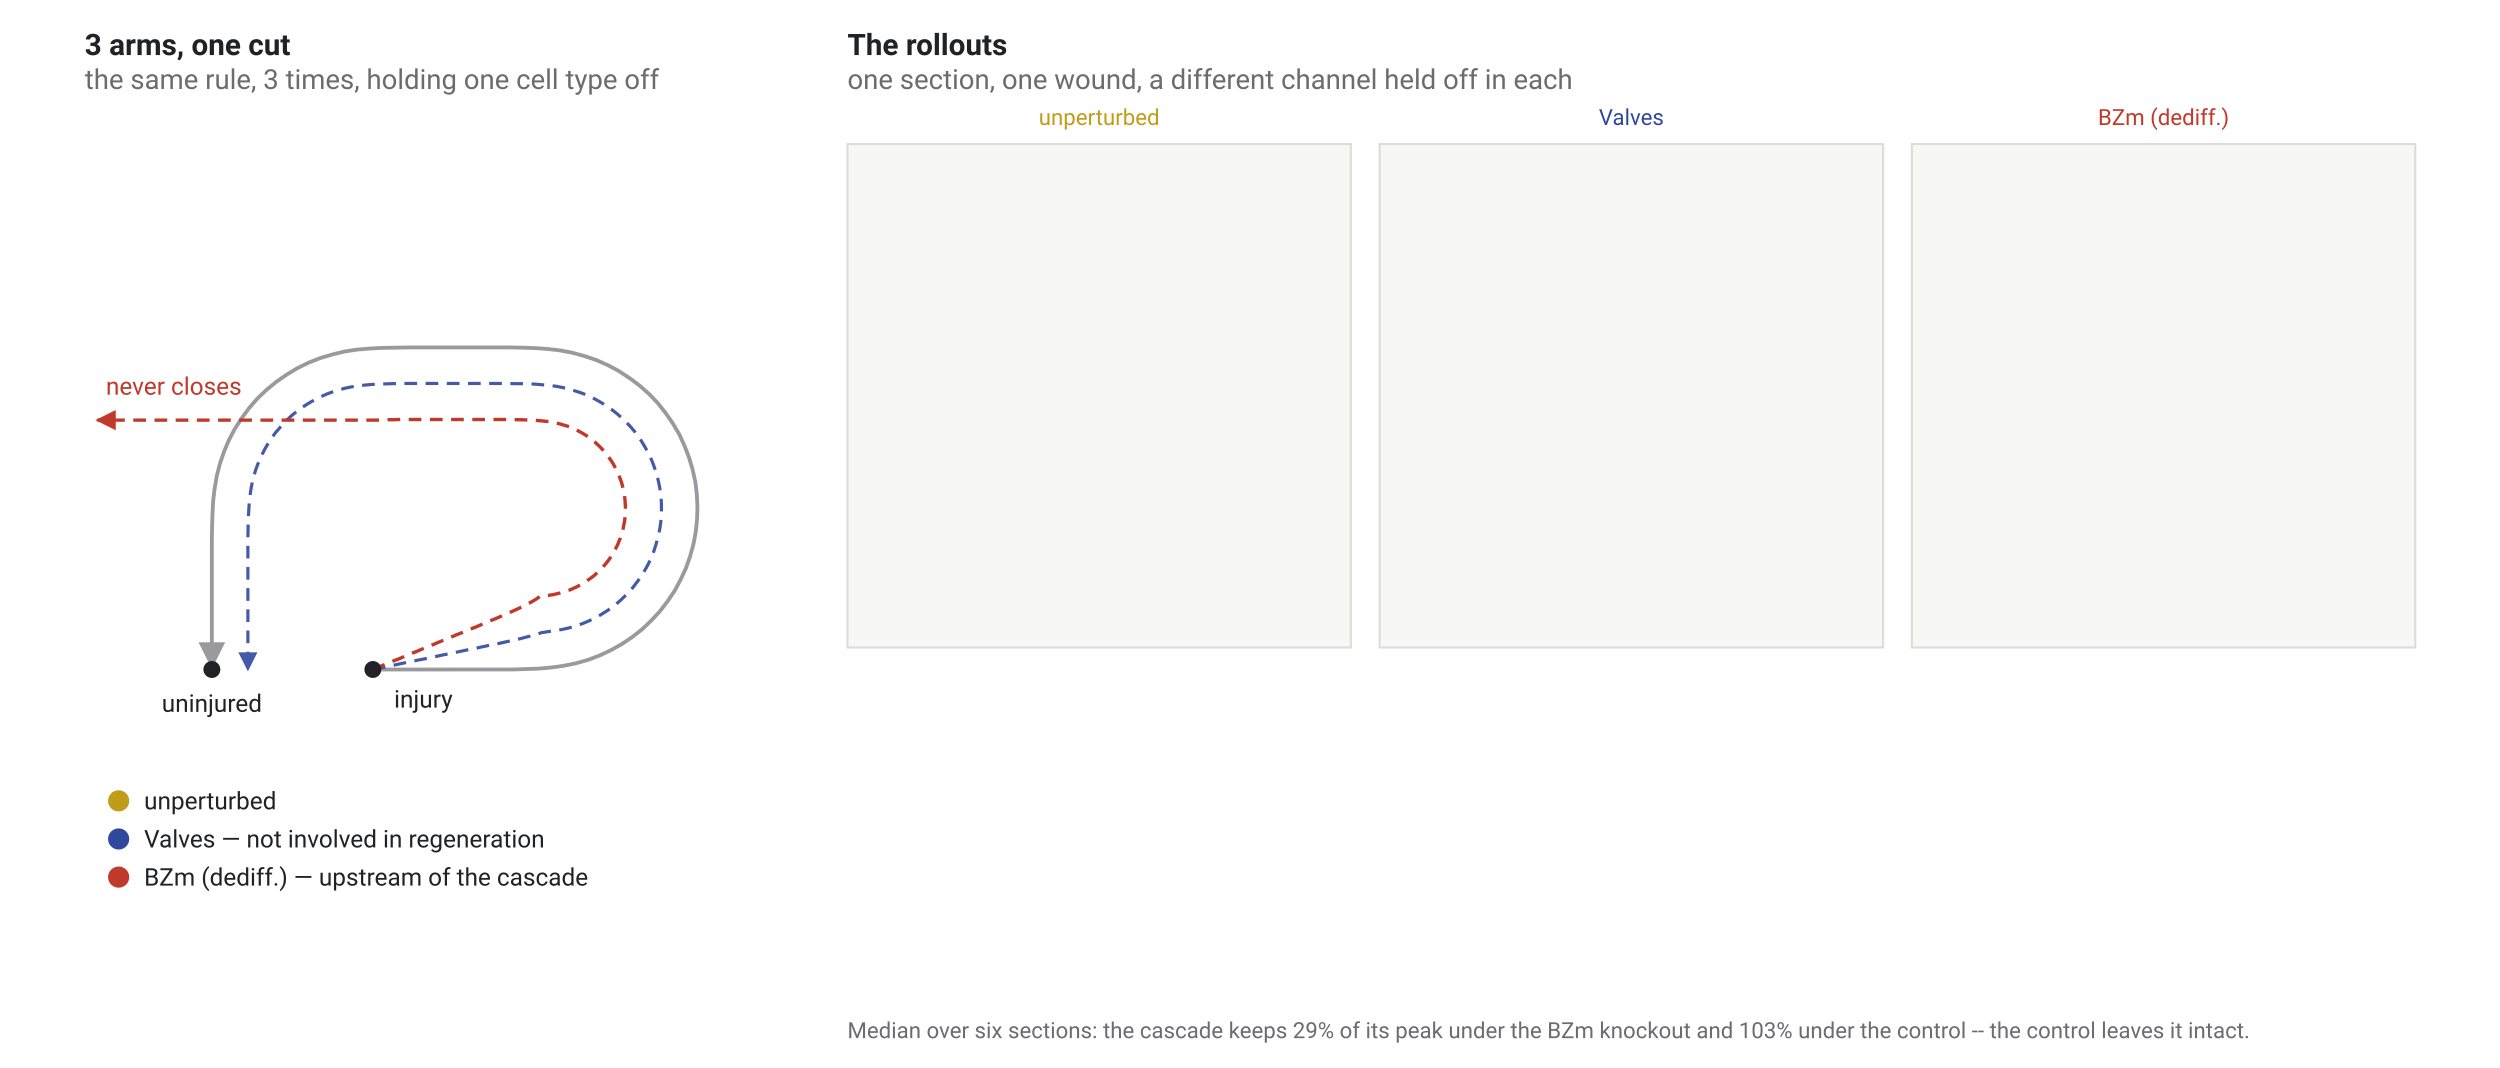
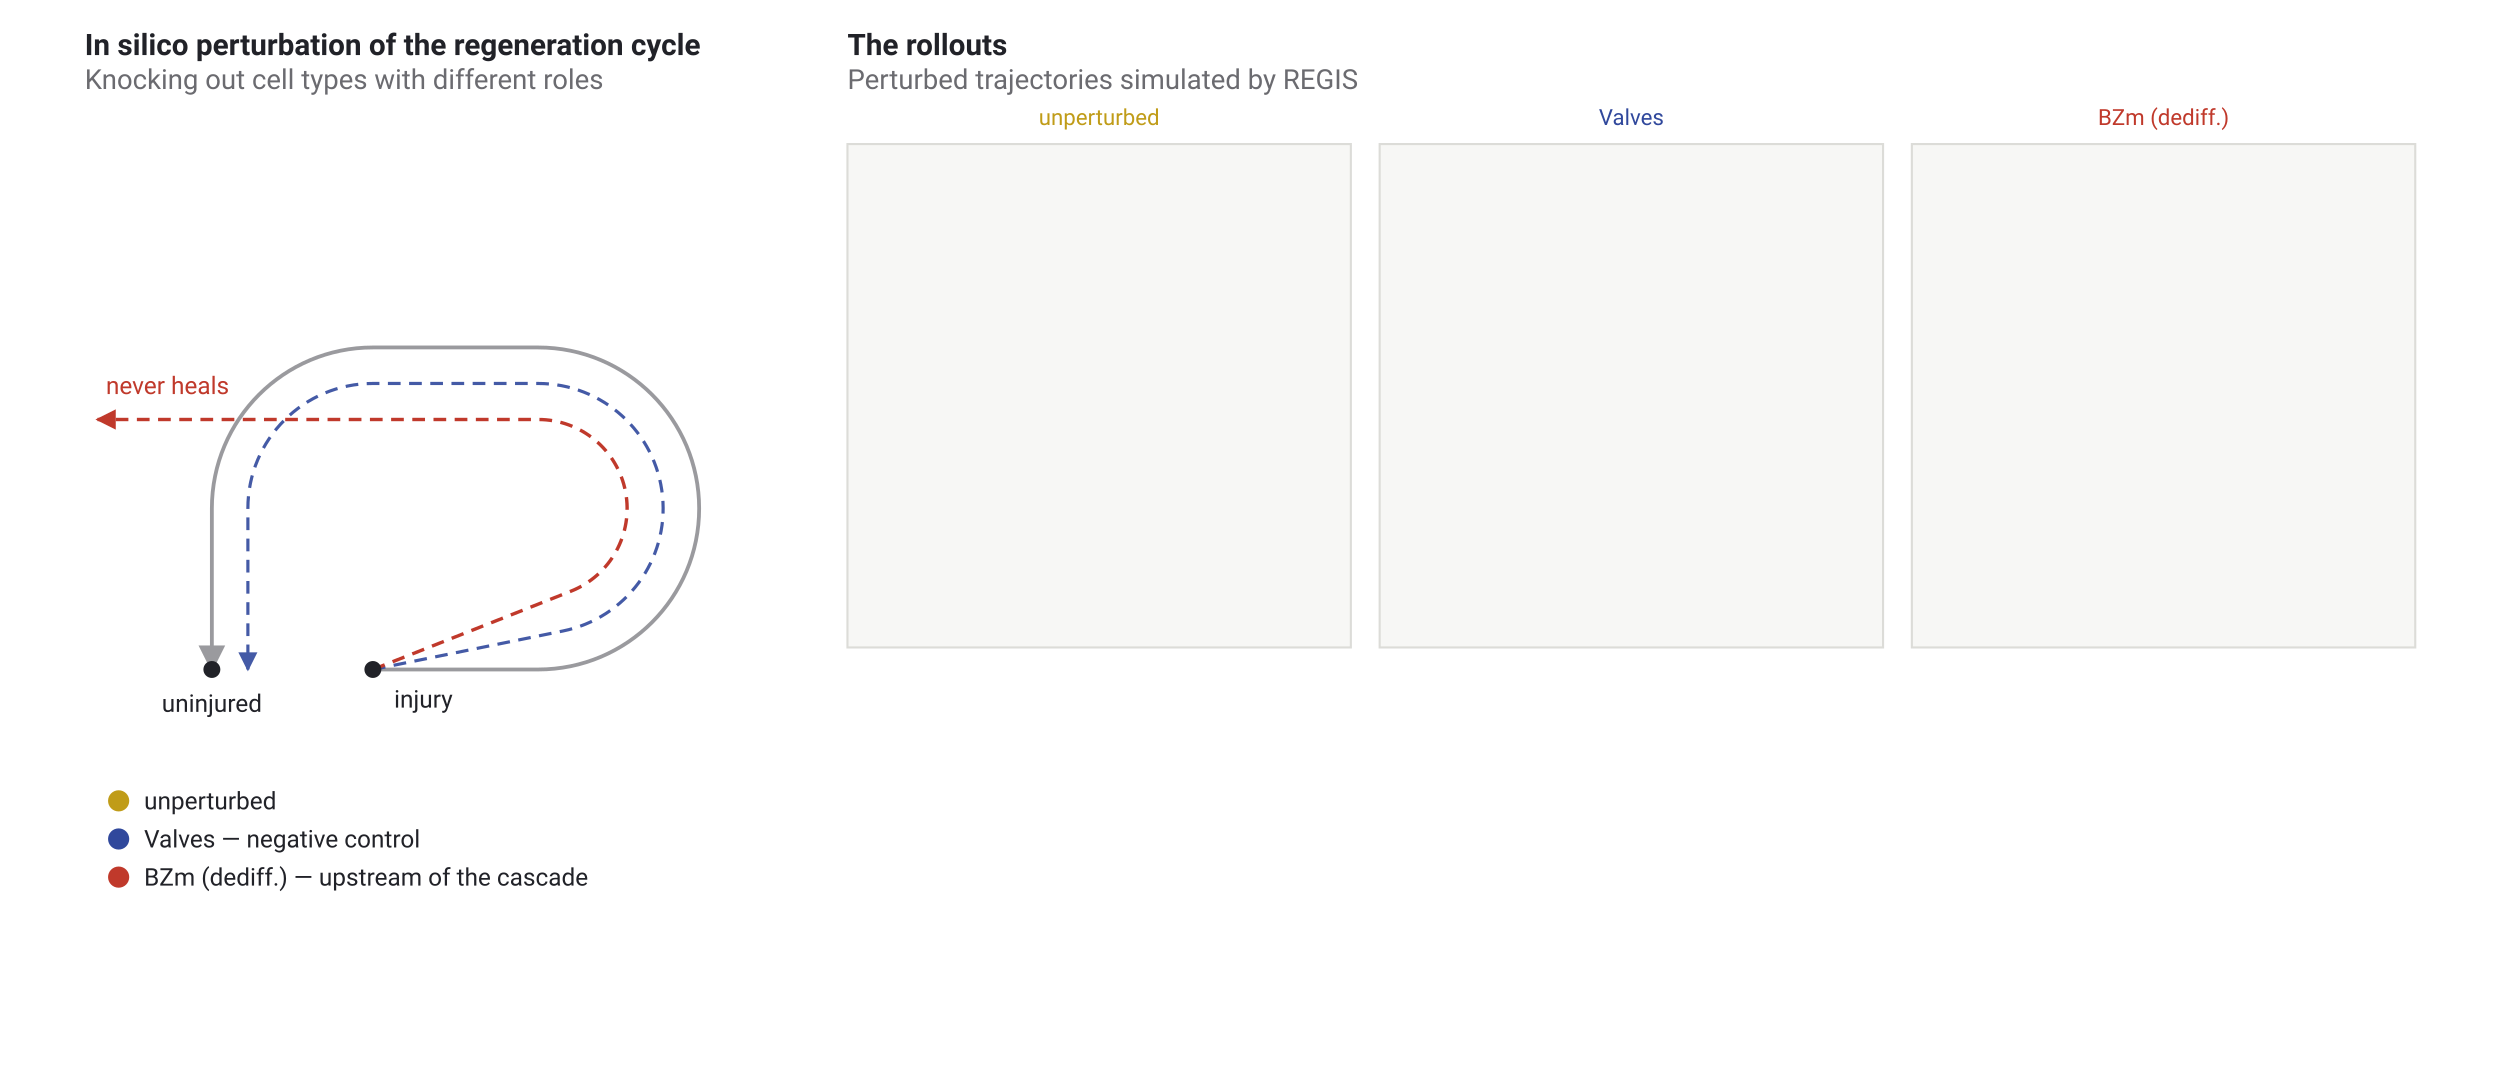
- <svg xmlns="http://www.w3.org/2000/svg" viewBox="0 0 1180 504" font-family="-apple-system, system-ui, Segoe UI, Roboto, Helvetica, sans-serif" role="img" aria-label="Left, the regeneration loop with a second, dashed trajectory just inside it for the perturbed run, and the intervention marked where it is applied. Right, two rollouts side by side, unperturbed and with the first border-zone cardiomyocyte state held at zero, each over its own cascade plot.">
+ <svg xmlns="http://www.w3.org/2000/svg" viewBox="0 0 1180 504" font-family="-apple-system, system-ui, Segoe UI, Roboto, Helvetica, sans-serif" role="img" aria-label="Left: a regeneration loop with unperturbed and valve-knockout trajectories that return to the uninjured state, and a dedifferentiation-knockout trajectory that does not. Right: three simulated heart sections with the corresponding cell-density plots below.">
  <defs>
    <marker id="par" viewBox="0 0 10 10" refX="9" refY="5" markerWidth="7" markerHeight="7" orient="auto">
      <path d="M0 0 L10 5 L0 10 z" fill="#9a9a9e" />
    </marker>
    <marker id="pab" viewBox="0 0 10 10" refX="9" refY="5" markerWidth="6" markerHeight="6" orient="auto">
      <path d="M0 0 L10 5 L0 10 z" fill="#30489c" />
    </marker>
    <marker id="par2" viewBox="0 0 10 10" refX="9" refY="5" markerWidth="6" markerHeight="6" orient="auto">
      <path d="M0 0 L10 5 L0 10 z" fill="#c0392b" />
    </marker>
  </defs>
-   <text x="40" y="26" font-size="14" font-weight="700" fill="#212228">3 arms, one cut</text>
-   <text x="40" y="42" font-size="13" fill="#6b6b70">the same rule, 3 times, holding one cell type off</text>
-   <path d="M 176.0 316.0 L 182.0 316.0 L 188.0 316.0 L 194.0 316.0 L 200.0 316.0 L 206.0 316.0 L 212.0 316.0 L 218.0 316.0 L 224.0 316.0 L 230.0 316.0 L 236.0 316.0 L 242.0 316.0 L 248.0 315.8 L 254.0 315.6 L 259.9 315.1 L 265.8 314.3 L 271.7 313.1 L 277.4 311.5 L 283.0 309.4 L 288.3 306.9 L 293.5 304.0 L 298.4 300.7 L 303.1 297.0 L 307.4 292.9 L 311.5 288.5 L 315.1 283.8 L 318.4 278.9 L 321.2 273.7 L 323.7 268.3 L 325.7 262.7 L 327.3 256.9 L 328.4 251.1 L 329.0 245.2 L 329.2 239.3 L 328.9 233.3 L 328.2 227.4 L 326.9 221.6 L 325.2 215.9 L 323.1 210.4 L 320.6 205.0 L 317.6 199.9 L 314.2 195.0 L 310.5 190.3 L 306.4 186.0 L 302.0 182.1 L 297.2 178.5 L 292.2 175.2 L 287.0 172.4 L 281.6 170.0 L 276.0 168.1 L 270.2 166.5 L 264.4 165.4 L 258.4 164.7 L 252.5 164.3 L 246.5 164.1 L 240.5 164.0 L 234.5 164.0 L 228.5 164.0 L 222.5 164.0 L 216.5 164.0 L 210.5 164.0 L 204.5 164.0 L 198.5 164.0 L 192.5 164.0 L 186.5 164.1 L 180.5 164.2 L 174.5 164.5 L 168.6 165.0 L 162.7 165.9 L 156.9 167.3 L 151.2 169.0 L 145.6 171.2 L 140.3 173.8 L 135.2 176.9 L 130.3 180.3 L 125.7 184.1 L 121.4 188.2 L 117.5 192.7 L 114.0 197.5 L 110.8 202.5 L 108.0 207.8 L 105.7 213.3 L 103.8 218.9 L 102.3 224.7 L 101.3 230.6 L 100.6 236.5 L 100.3 242.5 L 100.1 248.5 L 100.0 254.5 L 100.0 260.5 L 100.0 266.5 L 100.0 272.5 L 100.0 278.5 L 100.0 284.5 L 100.0 290.5 L 100.0 296.5 L 100.0 302.5 L 100.0 308.5 L 100.0 314.5" fill="none" stroke="#9a9a9e" stroke-width="1.8" marker-end="url(#par)" />
-   <path d="M 176.0 316.0 L 179.7 315.2 L 183.4 314.5 L 187.1 313.7 L 190.8 312.9 L 194.4 312.2 L 198.1 311.4 L 201.8 310.7 L 205.5 309.9 L 209.2 309.1 L 212.9 308.4 L 216.6 307.6 L 220.3 306.8 L 224.0 306.1 L 227.6 305.3 L 231.3 304.5 L 235.0 303.8 L 238.6 303.0 L 242.3 302.2 L 245.8 301.4 L 249.2 300.5 L 252.6 299.6 L 255.7 298.6 L 258.9 298.1 L 261.8 297.7 L 264.8 297.2 L 267.6 296.6 L 270.4 295.9 L 273.2 295.0 L 275.8 294.0 L 278.5 292.8 L 281.0 291.6 L 283.5 290.2 L 285.9 288.7 L 288.3 287.1 L 290.5 285.4 L 292.7 283.5 L 294.7 281.6 L 296.8 279.5 L 298.7 277.3 L 300.4 275.1 L 302.1 272.8 L 303.6 270.4 L 305.1 267.9 L 306.4 265.4 L 307.6 262.8 L 308.6 260.2 L 309.5 257.4 L 310.3 254.6 L 311.0 251.9 L 311.5 249.1 L 311.9 246.3 L 312.1 243.4 L 312.2 240.6 L 312.2 237.7 L 312.0 234.9 L 311.7 232.0 L 311.2 229.2 L 310.6 226.4 L 309.9 223.6 L 309.0 221.0 L 308.0 218.2 L 306.9 215.7 L 305.6 213.1 L 304.2 210.6 L 302.7 208.1 L 301.1 205.8 L 299.4 203.5 L 297.5 201.3 L 295.6 199.3 L 293.5 197.3 L 291.4 195.4 L 289.1 193.6 L 286.9 192.0 L 284.4 190.4 L 282.0 189.0 L 279.4 187.6 L 276.8 186.4 L 274.2 185.4 L 271.4 184.5 L 268.7 183.7 L 265.9 183.0 L 263.0 182.4 L 260.0 182.0 L 256.9 181.7 L 253.7 181.4 L 250.4 181.2 L 247.0 181.1 L 243.5 181.1 L 239.9 181.0 L 236.3 181.0 L 232.6 181.0 L 228.9 181.0 L 225.3 181.0 L 221.6 181.0 L 217.9 181.0 L 214.2 181.0 L 210.5 181.0 L 206.8 181.0 L 203.1 181.0 L 199.5 181.0 L 195.8 181.0 L 192.1 181.0 L 188.5 181.0 L 185.0 181.1 L 181.6 181.2 L 178.2 181.3 L 174.9 181.5 L 171.8 181.8 L 168.8 182.2 L 165.9 182.6 L 163.0 183.2 L 160.2 184.0 L 157.5 184.8 L 154.7 185.8 L 152.2 186.9 L 149.5 188.2 L 147.1 189.5 L 144.6 191.0 L 142.2 192.6 L 140.0 194.3 L 137.7 196.1 L 135.7 198.0 L 133.6 200.1 L 131.8 202.2 L 129.9 204.4 L 128.2 206.8 L 126.7 209.1 L 125.2 211.6 L 123.9 214.1 L 122.7 216.7 L 121.6 219.3 L 120.6 222.0 L 119.8 224.8 L 119.1 227.6 L 118.5 230.5 L 118.1 233.4 L 117.7 236.5 L 117.5 239.6 L 117.3 242.9 L 117.1 246.4 L 117.1 249.8 L 117.0 253.4 L 117.0 257.0 L 117.0 260.7 L 117.0 264.4 L 117.0 268.0 L 117.0 271.7 L 117.0 275.4 L 117.0 279.1 L 117.0 282.8 L 117.0 286.5 L 117.0 290.2 L 117.0 293.9 L 117.0 297.6 L 117.0 301.2 L 117.0 304.9 L 117.0 308.6 L 117.0 312.3 L 117.0 316.0" fill="none" stroke="#30489c" stroke-width="1.5" stroke-dasharray="6 4" opacity="0.9" marker-end="url(#pab)" />
-   <path d="M 176.0 316.0 L 179.0 314.7 L 182.1 313.5 L 185.1 312.2 L 188.2 311.0 L 191.2 309.7 L 194.3 308.4 L 197.3 307.2 L 200.3 305.9 L 203.4 304.7 L 206.4 303.4 L 209.5 302.1 L 212.5 300.9 L 215.5 299.6 L 218.6 298.4 L 221.6 297.1 L 224.7 295.9 L 227.7 294.6 L 230.7 293.3 L 233.7 292.1 L 236.7 290.8 L 239.7 289.5 L 242.6 288.2 L 245.4 286.9 L 248.0 285.6 L 250.5 284.3 L 252.9 282.9 L 255.0 281.4 L 257.1 281.2 L 259.0 281.0 L 260.9 280.7 L 262.7 280.3 L 264.4 279.9 L 265.8 279.5 L 267.5 278.9 L 269.1 278.4 L 270.6 277.7 L 272.2 277.0 L 273.7 276.2 L 275.2 275.4 L 276.4 274.6 L 277.8 273.6 L 279.2 272.6 L 280.5 271.6 L 281.8 270.4 L 283.0 269.3 L 284.2 268.0 L 285.2 266.9 L 286.3 265.6 L 287.3 264.3 L 288.3 262.9 L 289.2 261.5 L 290.0 260.0 L 290.8 258.5 L 291.5 257.2 L 292.1 255.6 L 292.8 254.0 L 293.3 252.4 L 293.8 250.8 L 294.2 249.1 L 294.5 247.5 L 294.8 246.0 L 295.0 244.3 L 295.1 242.6 L 295.2 241.0 L 295.2 239.3 L 295.1 237.6 L 295.0 235.9 L 294.8 234.4 L 294.6 232.7 L 294.2 231.1 L 293.8 229.4 L 293.4 227.8 L 292.8 226.2 L 292.2 224.6 L 291.5 223.0 L 290.9 221.7 L 290.1 220.2 L 289.3 218.7 L 288.4 217.3 L 287.4 215.9 L 286.4 214.5 L 285.3 213.2 L 284.3 212.1 L 283.2 210.9 L 281.9 209.7 L 280.7 208.6 L 279.3 207.5 L 278.0 206.5 L 276.6 205.5 L 275.3 204.7 L 273.9 203.9 L 272.4 203.1 L 270.8 202.4 L 269.3 201.7 L 267.7 201.1 L 266.0 200.6 L 264.6 200.2 L 262.8 199.7 L 261.1 199.4 L 259.2 199.0 L 257.2 198.8 L 255.1 198.6 L 252.9 198.4 L 250.5 198.3 L 248.0 198.2 L 245.3 198.1 L 242.5 198.1 L 239.6 198.0 L 236.7 198.0 L 233.7 198.0 L 230.7 198.0 L 227.7 198.0 L 224.6 198.0 L 221.6 198.0 L 218.6 198.0 L 215.5 198.0 L 212.5 198.0 L 209.4 198.0 L 206.4 198.0 L 203.4 198.0 L 200.3 198.0 L 197.3 198.0 L 194.3 198.0 L 191.4 198.0 L 188.5 198.0 L 185.7 198.1 L 183.0 198.1 L 180.4 198.2 L 178.1 198.3 L 46.0 198.3" fill="none" stroke="#c0392b" stroke-width="1.6" stroke-dasharray="6 4" marker-end="url(#par2)" />
-   <text x="50.0" y="186.3" font-size="11.5" fill="#c0392b" text-anchor="start">never closes</text>
+   <text x="40" y="26" font-size="14" font-weight="700" fill="#212228">In silico perturbation of the regeneration cycle</text>
+   <text x="40" y="42" font-size="13" fill="#6b6b70">Knocking out cell types with different roles</text>
+   <path d="M 176.000 316.000 L 254.000 316.000 A 76.000 76.000 0 0 0 254.000 164.000 L 176.000 164.000 A 76.000 76.000 0 0 0 100.000 240.000 L 100.000 316.000" fill="none" stroke="#9a9a9e" stroke-width="1.8" marker-end="url(#par)" />
+   <path d="M 176.000 316.000 L 265.714 297.825 A 59.000 59.000 0 0 0 254.000 181.000 L 176.000 181.000 A 59.000 59.000 0 0 0 117.000 240.000 L 117.000 316.000" fill="none" stroke="#30489c" stroke-width="1.5" stroke-dasharray="6 4" opacity="0.9" marker-end="url(#pab)" />
+   <path d="M 176.000 316.000 L 269.442 279.058 A 42.000 42.000 0 0 0 254.000 198.000 L 46.000 198.000" fill="none" stroke="#c0392b" stroke-width="1.6" stroke-dasharray="6 4" marker-end="url(#par2)" />
+   <text x="50.0" y="186.0" font-size="11.5" fill="#c0392b" text-anchor="start">never heals</text>
  <circle cx="100.0" cy="316.0" r="4" fill="#212228" />
  <text x="100.0" y="336.0" font-size="11.5" fill="#212228" text-anchor="middle">uninjured</text>
  <circle cx="176.0" cy="316.0" r="4" fill="#212228" />
  <text x="186.0" y="334.0" font-size="11.5" fill="#212228" text-anchor="start">injury</text>
  <circle cx="56" cy="378.0" r="5" fill="#c09c18" />
  <text x="68" y="382.0" font-size="11.5" fill="#212228">unperturbed</text>
  <circle cx="56" cy="396.0" r="5" fill="#30489c" />
-   <text x="68" y="400.0" font-size="11.5" fill="#212228">Valves — not involved in regeneration</text>
+   <text x="68" y="400.0" font-size="11.5" fill="#212228">Valves — negative control</text>
  <circle cx="56" cy="414.0" r="5" fill="#c0392b" />
  <text x="68" y="418.0" font-size="11.5" fill="#212228">BZm (dediff.) — upstream of the cascade</text>
  <text x="400.0" y="26" font-size="14" font-weight="700" fill="#212228">The rollouts</text>
-   <text x="400.0" y="42" font-size="13" fill="#6b6b70">one section, one wound, a different channel held off in each</text>
+   <text x="400.0" y="42" font-size="13" fill="#6b6b70">Perturbed trajectories simulated by REGIS</text>
  <rect x="400.0" y="68.0" width="237.6" height="237.6" fill="#f7f7f5" stroke="#dcdcd8" />
  <text x="518.8" y="59.0" font-size="10.5" fill="#c09c18" text-anchor="middle">unperturbed</text>
  <rect x="651.2" y="68.0" width="237.6" height="237.6" fill="#f7f7f5" stroke="#dcdcd8" />
  <text x="770.0" y="59.0" font-size="10.5" fill="#30489c" text-anchor="middle">Valves</text>
  <rect x="902.4" y="68.0" width="237.6" height="237.6" fill="#f7f7f5" stroke="#dcdcd8" />
  <text x="1021.2" y="59.0" font-size="10.5" fill="#c0392b" text-anchor="middle">BZm (dediff.)</text>
-   <text x="400.0" y="490" font-size="10.5" fill="#6b6b70">Median over six sections: the cascade keeps 29% of its peak under the BZm knockout and 103% under the control -- the control leaves it intact.</text>
+   <text x="400.0" y="490" font-size="10.5" fill="#6b6b70" />
</svg>
